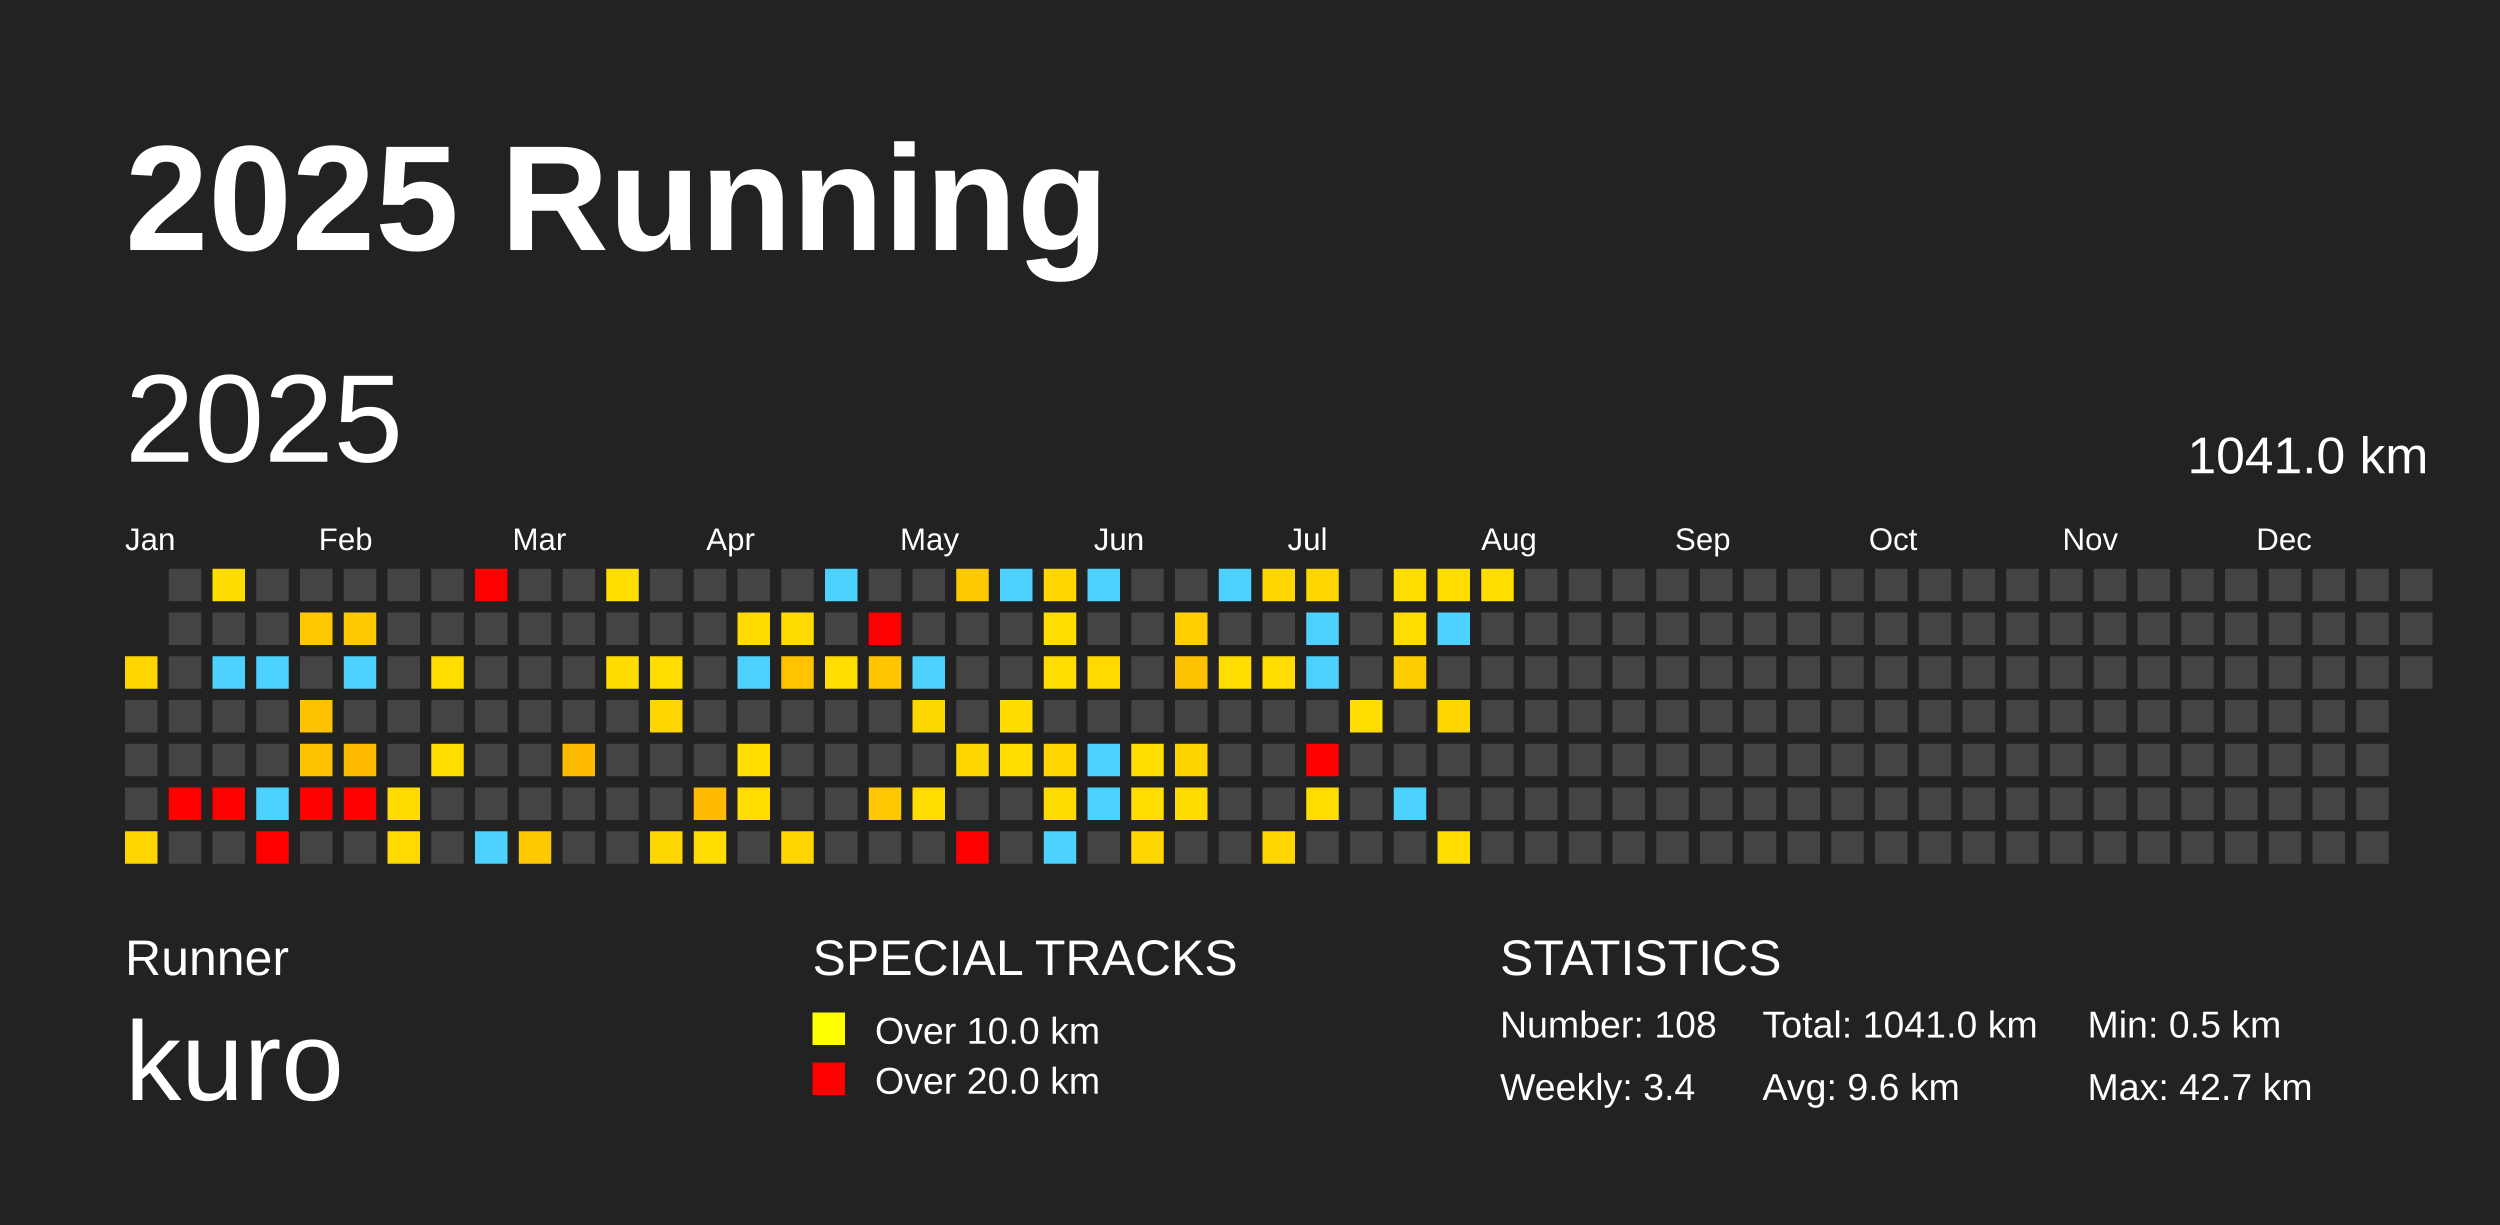
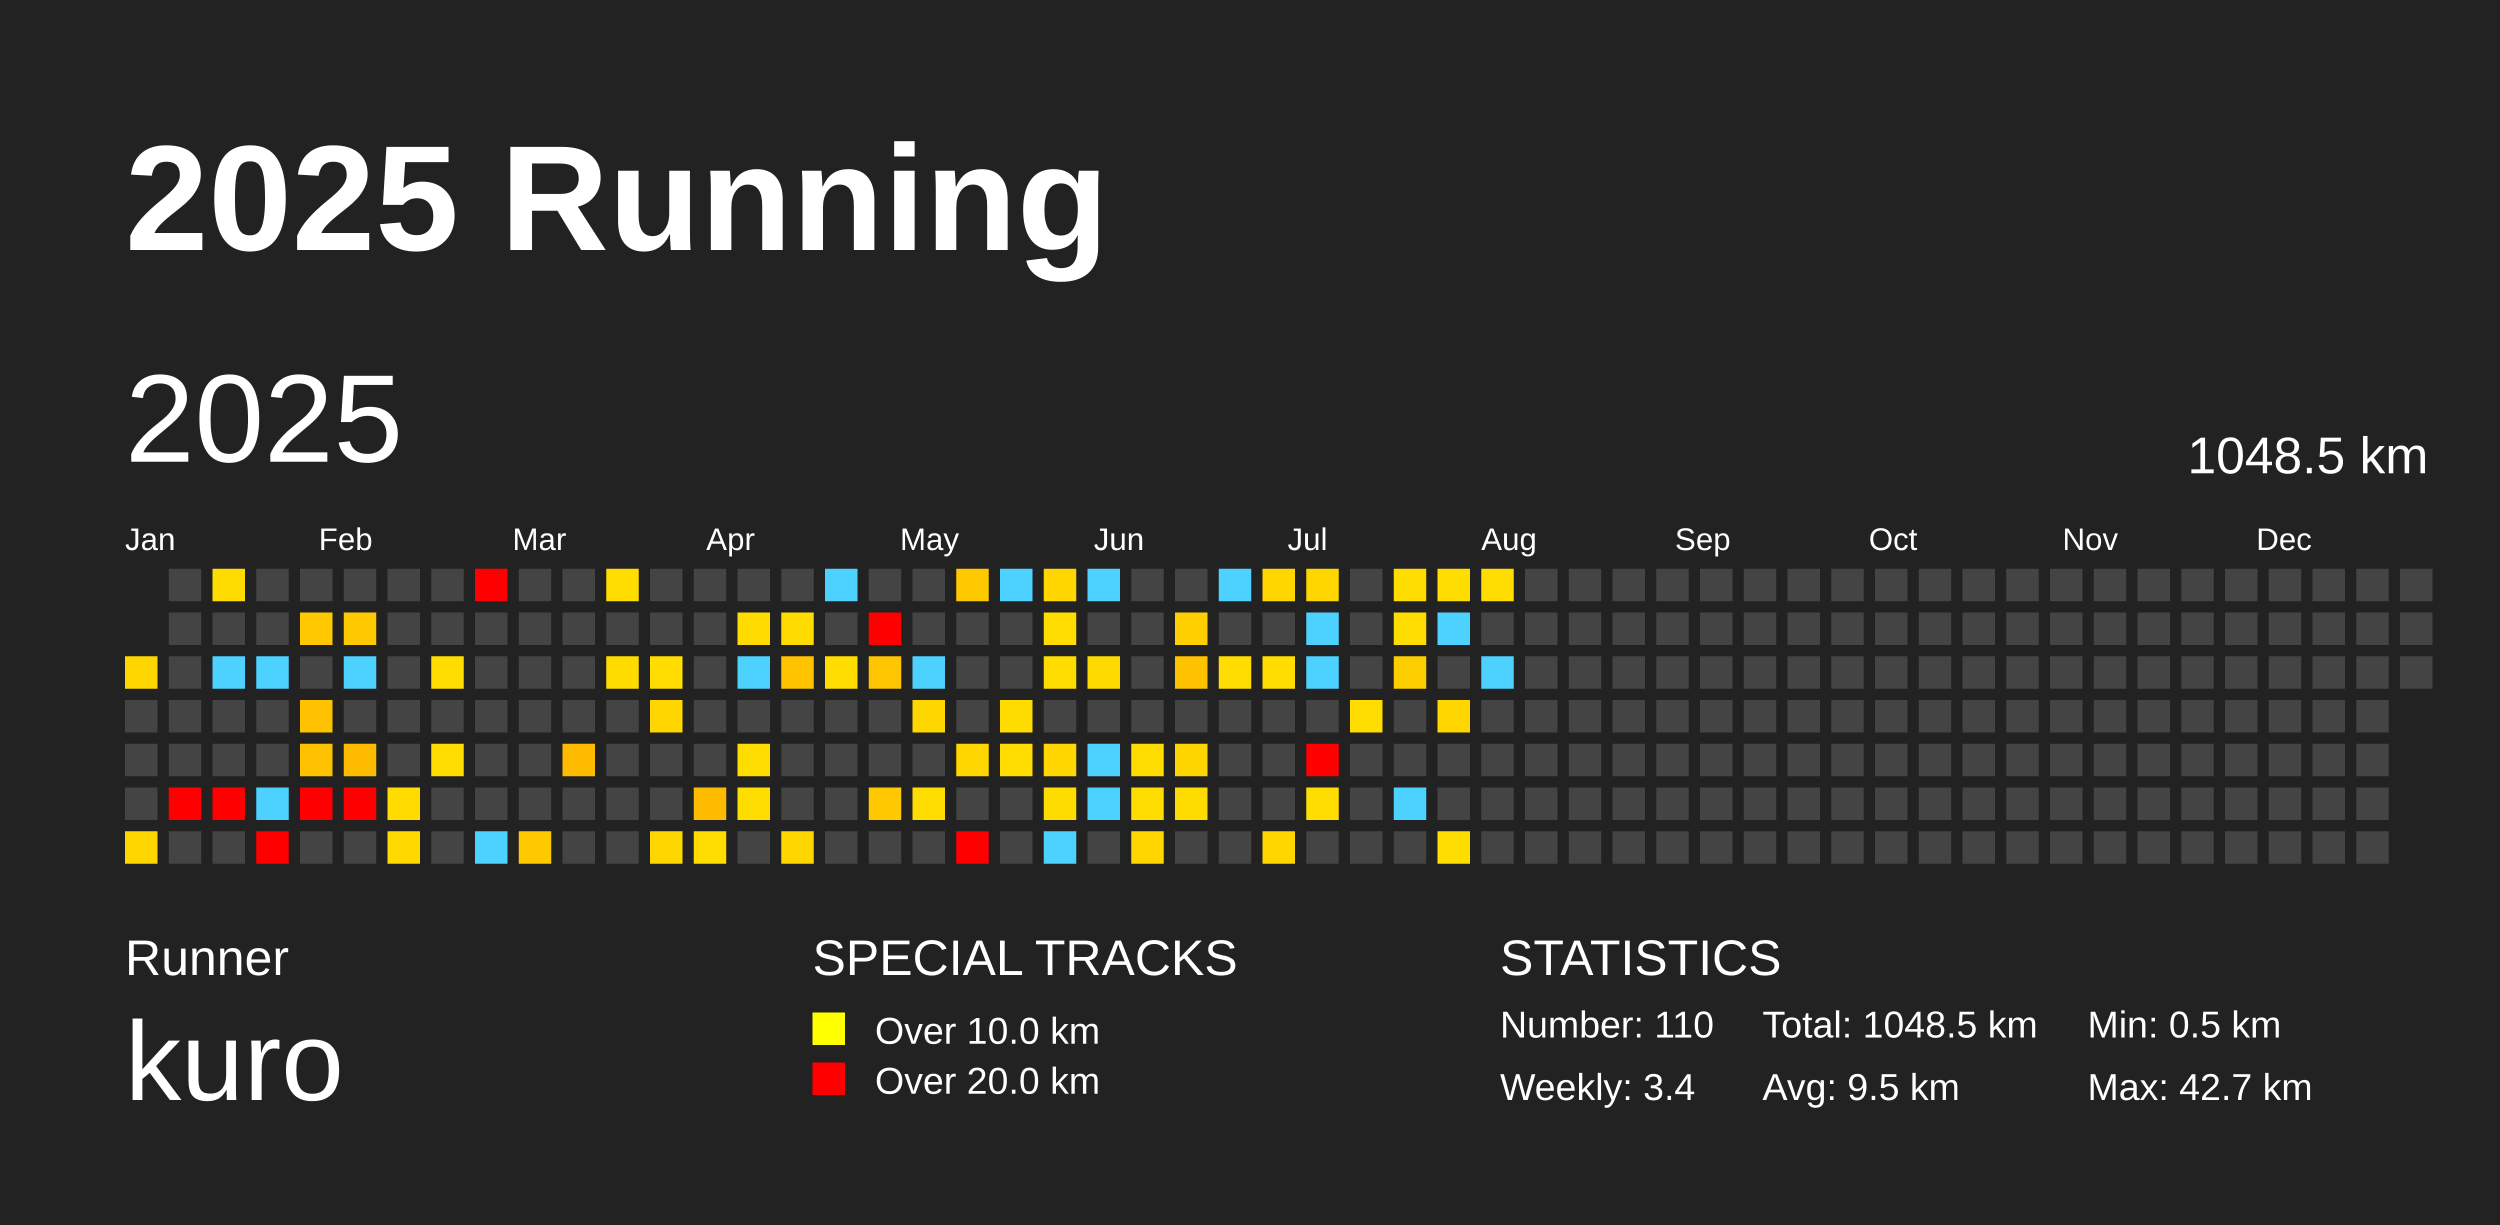
<svg xmlns="http://www.w3.org/2000/svg" baseProfile="full" height="98mm" version="1.1" viewBox="0,0,200,98" width="200mm">
  <defs />
  <rect fill="#222222" height="98" width="200" x="0" y="0" />
  <text fill="#FFFFFF" style="font-size:12px; font-family:Arial; font-weight:bold;" x="10" y="20">2025 Running</text>
  <text fill="#FFFFFF" style="font-size:4px; font-family:Arial" x="10" y="78">Runner</text>
  <text fill="#FFFFFF" style="font-size:9px; font-family:Arial" x="10" y="88">kuro</text>
  <text fill="#FFFFFF" style="font-size:4px; font-family:Arial" x="65" y="78">SPECIAL TRACKS</text>
  <rect fill="yellow" height="2.6" width="2.6" x="65" y="81" />
  <text fill="#FFFFFF" style="font-size:3px; font-family:Arial" x="70" y="83.5">Over 10.0 km</text>
  <rect fill="red" height="2.6" width="2.6" x="65" y="85" />
  <text fill="#FFFFFF" style="font-size:3px; font-family:Arial" x="70" y="87.5">Over 20.0 km</text>
  <text fill="#FFFFFF" style="font-size:4px; font-family:Arial" x="120" y="78">STATISTICS</text>
-   <text fill="#FFFFFF" style="font-size:3px; font-family:Arial" x="120" y="83">Number: 108</text>
+   <text fill="#FFFFFF" style="font-size:3px; font-family:Arial" x="120" y="83">Number: 110</text>
  <text fill="#FFFFFF" style="font-size:3px; font-family:Arial" x="120" y="88">Weekly: 3.4</text>
-   <text fill="#FFFFFF" style="font-size:3px; font-family:Arial" x="141" y="83">Total: 1041.0 km</text>
-   <text fill="#FFFFFF" style="font-size:3px; font-family:Arial" x="141" y="88">Avg: 9.6 km</text>
+   <text fill="#FFFFFF" style="font-size:3px; font-family:Arial" x="141" y="83">Total: 1048.5 km</text>
+   <text fill="#FFFFFF" style="font-size:3px; font-family:Arial" x="141" y="88">Avg: 9.5 km</text>
  <text fill="#FFFFFF" style="font-size:3px; font-family:Arial" x="167" y="83">Min: 0.5 km</text>
  <text fill="#FFFFFF" style="font-size:3px; font-family:Arial" x="167" y="88">Max: 42.7 km</text>
  <text dominant-baseline="hanging" fill="#FFFFFF" style="font-size:10.0px; font-family:Arial;" x="10" y="30">2025</text>
-   <text dominant-baseline="hanging" fill="#FFFFFF" style="font-size:4.125px; font-family:Arial;" x="175" y="35">1041.0 km</text>
+   <text dominant-baseline="hanging" fill="#FFFFFF" style="font-size:4.125px; font-family:Arial;" x="175" y="35">1048.5 km</text>
  <text fill="#FFFFFF" style="font-size:2.5px; font-family:Arial" x="10.0" y="44">Jan</text>
  <text fill="#FFFFFF" style="font-size:2.5px; font-family:Arial" x="25.5" y="44">Feb</text>
  <text fill="#FFFFFF" style="font-size:2.5px; font-family:Arial" x="41.0" y="44">Mar</text>
  <text fill="#FFFFFF" style="font-size:2.5px; font-family:Arial" x="56.5" y="44">Apr</text>
  <text fill="#FFFFFF" style="font-size:2.5px; font-family:Arial" x="72.0" y="44">May</text>
  <text fill="#FFFFFF" style="font-size:2.5px; font-family:Arial" x="87.5" y="44">Jun</text>
  <text fill="#FFFFFF" style="font-size:2.5px; font-family:Arial" x="103.0" y="44">Jul</text>
  <text fill="#FFFFFF" style="font-size:2.5px; font-family:Arial" x="118.5" y="44">Aug</text>
  <text fill="#FFFFFF" style="font-size:2.5px; font-family:Arial" x="134.0" y="44">Sep</text>
  <text fill="#FFFFFF" style="font-size:2.5px; font-family:Arial" x="149.5" y="44">Oct</text>
  <text fill="#FFFFFF" style="font-size:2.5px; font-family:Arial" x="165.0" y="44">Nov</text>
  <text fill="#FFFFFF" style="font-size:2.5px; font-family:Arial" x="180.5" y="44">Dec</text>
  <rect fill="#ffd600" height="2.6" width="2.6" x="10.0" y="52.5" />
  <rect fill="#444444" height="2.6" width="2.6" x="10.0" y="56.0" />
  <rect fill="#444444" height="2.6" width="2.6" x="10.0" y="59.5" />
  <rect fill="#444444" height="2.6" width="2.6" x="10.0" y="63.0" />
  <rect fill="#ffd600" height="2.6" width="2.6" x="10.0" y="66.5" />
  <rect fill="#444444" height="2.6" width="2.6" x="13.5" y="45.5" />
  <rect fill="#444444" height="2.6" width="2.6" x="13.5" y="49.0" />
  <rect fill="#444444" height="2.6" width="2.6" x="13.5" y="52.5" />
  <rect fill="#444444" height="2.6" width="2.6" x="13.5" y="56.0" />
  <rect fill="#444444" height="2.6" width="2.6" x="13.5" y="59.5" />
  <rect fill="red" height="2.6" width="2.6" x="13.5" y="63.0" />
  <rect fill="#444444" height="2.6" width="2.6" x="13.5" y="66.5" />
  <rect fill="#ffdc00" height="2.6" width="2.6" x="17.0" y="45.5" />
  <rect fill="#444444" height="2.6" width="2.6" x="17.0" y="49.0" />
  <rect fill="#4dd2ff" height="2.6" width="2.6" x="17.0" y="52.5" />
  <rect fill="#444444" height="2.6" width="2.6" x="17.0" y="56.0" />
  <rect fill="#444444" height="2.6" width="2.6" x="17.0" y="59.5" />
  <rect fill="red" height="2.6" width="2.6" x="17.0" y="63.0" />
  <rect fill="#444444" height="2.6" width="2.6" x="17.0" y="66.5" />
  <rect fill="#444444" height="2.6" width="2.6" x="20.5" y="45.5" />
  <rect fill="#444444" height="2.6" width="2.6" x="20.5" y="49.0" />
  <rect fill="#4dd2ff" height="2.6" width="2.6" x="20.5" y="52.5" />
  <rect fill="#444444" height="2.6" width="2.6" x="20.5" y="56.0" />
  <rect fill="#444444" height="2.6" width="2.6" x="20.5" y="59.5" />
  <rect fill="#4dd2ff" height="2.6" width="2.6" x="20.5" y="63.0" />
  <rect fill="red" height="2.6" width="2.6" x="20.5" y="66.5" />
  <rect fill="#444444" height="2.6" width="2.6" x="24.0" y="45.5" />
  <rect fill="#ffc800" height="2.6" width="2.6" x="24.0" y="49.0" />
  <rect fill="#444444" height="2.6" width="2.6" x="24.0" y="52.5" />
  <rect fill="#ffc200" height="2.6" width="2.6" x="24.0" y="56.0" />
  <rect fill="#ffc200" height="2.6" width="2.6" x="24.0" y="59.5" />
  <rect fill="red" height="2.6" width="2.6" x="24.0" y="63.0" />
  <rect fill="#444444" height="2.6" width="2.6" x="24.0" y="66.5" />
  <rect fill="#444444" height="2.6" width="2.6" x="27.5" y="45.5" />
  <rect fill="#ffc900" height="2.6" width="2.6" x="27.5" y="49.0" />
  <rect fill="#4dd2ff" height="2.6" width="2.6" x="27.5" y="52.5" />
  <rect fill="#444444" height="2.6" width="2.6" x="27.5" y="56.0" />
  <rect fill="#ffbb00" height="2.6" width="2.6" x="27.5" y="59.5" />
  <rect fill="red" height="2.6" width="2.6" x="27.5" y="63.0" />
  <rect fill="#444444" height="2.6" width="2.6" x="27.5" y="66.5" />
  <rect fill="#444444" height="2.6" width="2.6" x="31.0" y="45.5" />
  <rect fill="#444444" height="2.6" width="2.6" x="31.0" y="49.0" />
  <rect fill="#444444" height="2.6" width="2.6" x="31.0" y="52.5" />
  <rect fill="#444444" height="2.6" width="2.6" x="31.0" y="56.0" />
  <rect fill="#444444" height="2.6" width="2.6" x="31.0" y="59.5" />
  <rect fill="#ffdb00" height="2.6" width="2.6" x="31.0" y="63.0" />
  <rect fill="#ffd900" height="2.6" width="2.6" x="31.0" y="66.5" />
  <rect fill="#444444" height="2.6" width="2.6" x="34.5" y="45.5" />
  <rect fill="#444444" height="2.6" width="2.6" x="34.5" y="49.0" />
  <rect fill="#ffdd00" height="2.6" width="2.6" x="34.5" y="52.5" />
  <rect fill="#444444" height="2.6" width="2.6" x="34.5" y="56.0" />
  <rect fill="#ffdd00" height="2.6" width="2.6" x="34.5" y="59.5" />
  <rect fill="#444444" height="2.6" width="2.6" x="34.5" y="63.0" />
  <rect fill="#444444" height="2.6" width="2.6" x="34.5" y="66.5" />
  <rect fill="red" height="2.6" width="2.6" x="38.0" y="45.5" />
  <rect fill="#444444" height="2.6" width="2.6" x="38.0" y="49.0" />
  <rect fill="#444444" height="2.6" width="2.6" x="38.0" y="52.5" />
  <rect fill="#444444" height="2.6" width="2.6" x="38.0" y="56.0" />
  <rect fill="#444444" height="2.6" width="2.6" x="38.0" y="59.5" />
  <rect fill="#444444" height="2.6" width="2.6" x="38.0" y="63.0" />
  <rect fill="#4dd2ff" height="2.6" width="2.6" x="38.0" y="66.5" />
  <rect fill="#444444" height="2.6" width="2.6" x="41.5" y="45.5" />
  <rect fill="#444444" height="2.6" width="2.6" x="41.5" y="49.0" />
  <rect fill="#444444" height="2.6" width="2.6" x="41.5" y="52.5" />
  <rect fill="#444444" height="2.6" width="2.6" x="41.5" y="56.0" />
  <rect fill="#444444" height="2.6" width="2.6" x="41.5" y="59.5" />
  <rect fill="#444444" height="2.6" width="2.6" x="41.5" y="63.0" />
  <rect fill="#ffc900" height="2.6" width="2.6" x="41.5" y="66.5" />
  <rect fill="#444444" height="2.6" width="2.6" x="45.0" y="45.5" />
  <rect fill="#444444" height="2.6" width="2.6" x="45.0" y="49.0" />
  <rect fill="#444444" height="2.6" width="2.6" x="45.0" y="52.5" />
  <rect fill="#444444" height="2.6" width="2.6" x="45.0" y="56.0" />
  <rect fill="#ffbb00" height="2.6" width="2.6" x="45.0" y="59.5" />
  <rect fill="#444444" height="2.6" width="2.6" x="45.0" y="63.0" />
  <rect fill="#444444" height="2.6" width="2.6" x="45.0" y="66.5" />
  <rect fill="#ffdd00" height="2.6" width="2.6" x="48.5" y="45.5" />
  <rect fill="#444444" height="2.6" width="2.6" x="48.5" y="49.0" />
  <rect fill="#ffdc00" height="2.6" width="2.6" x="48.5" y="52.5" />
  <rect fill="#444444" height="2.6" width="2.6" x="48.5" y="56.0" />
  <rect fill="#444444" height="2.6" width="2.6" x="48.5" y="59.5" />
  <rect fill="#444444" height="2.6" width="2.6" x="48.5" y="63.0" />
  <rect fill="#444444" height="2.6" width="2.6" x="48.5" y="66.5" />
  <rect fill="#444444" height="2.6" width="2.6" x="52.0" y="45.5" />
  <rect fill="#444444" height="2.6" width="2.6" x="52.0" y="49.0" />
  <rect fill="#ffdd00" height="2.6" width="2.6" x="52.0" y="52.5" />
  <rect fill="#ffd600" height="2.6" width="2.6" x="52.0" y="56.0" />
  <rect fill="#444444" height="2.6" width="2.6" x="52.0" y="59.5" />
  <rect fill="#444444" height="2.6" width="2.6" x="52.0" y="63.0" />
  <rect fill="#ffd700" height="2.6" width="2.6" x="52.0" y="66.5" />
  <rect fill="#444444" height="2.6" width="2.6" x="55.5" y="45.5" />
  <rect fill="#444444" height="2.6" width="2.6" x="55.5" y="49.0" />
  <rect fill="#444444" height="2.6" width="2.6" x="55.5" y="52.5" />
  <rect fill="#444444" height="2.6" width="2.6" x="55.5" y="56.0" />
  <rect fill="#444444" height="2.6" width="2.6" x="55.5" y="59.5" />
  <rect fill="#ffbb00" height="2.6" width="2.6" x="55.5" y="63.0" />
  <rect fill="#ffdd00" height="2.6" width="2.6" x="55.5" y="66.5" />
  <rect fill="#444444" height="2.6" width="2.6" x="59.0" y="45.5" />
  <rect fill="#ffdb00" height="2.6" width="2.6" x="59.0" y="49.0" />
  <rect fill="#4dd2ff" height="2.6" width="2.6" x="59.0" y="52.5" />
  <rect fill="#444444" height="2.6" width="2.6" x="59.0" y="56.0" />
  <rect fill="#ffdd00" height="2.6" width="2.6" x="59.0" y="59.5" />
  <rect fill="#ffdd00" height="2.6" width="2.6" x="59.0" y="63.0" />
  <rect fill="#444444" height="2.6" width="2.6" x="59.0" y="66.5" />
  <rect fill="#444444" height="2.6" width="2.6" x="62.5" y="45.5" />
  <rect fill="#ffdb00" height="2.6" width="2.6" x="62.5" y="49.0" />
  <rect fill="#ffc300" height="2.6" width="2.6" x="62.5" y="52.5" />
  <rect fill="#444444" height="2.6" width="2.6" x="62.5" y="56.0" />
  <rect fill="#444444" height="2.6" width="2.6" x="62.5" y="59.5" />
  <rect fill="#444444" height="2.6" width="2.6" x="62.5" y="63.0" />
  <rect fill="#ffd600" height="2.6" width="2.6" x="62.5" y="66.5" />
  <rect fill="#4dd2ff" height="2.6" width="2.6" x="66.0" y="45.5" />
  <rect fill="#444444" height="2.6" width="2.6" x="66.0" y="49.0" />
  <rect fill="#ffdd00" height="2.6" width="2.6" x="66.0" y="52.5" />
  <rect fill="#444444" height="2.6" width="2.6" x="66.0" y="56.0" />
  <rect fill="#444444" height="2.6" width="2.6" x="66.0" y="59.5" />
  <rect fill="#444444" height="2.6" width="2.6" x="66.0" y="63.0" />
  <rect fill="#444444" height="2.6" width="2.6" x="66.0" y="66.5" />
  <rect fill="#444444" height="2.6" width="2.6" x="69.5" y="45.5" />
  <rect fill="red" height="2.6" width="2.6" x="69.5" y="49.0" />
  <rect fill="#ffc500" height="2.6" width="2.6" x="69.5" y="52.5" />
  <rect fill="#444444" height="2.6" width="2.6" x="69.5" y="56.0" />
  <rect fill="#444444" height="2.6" width="2.6" x="69.5" y="59.5" />
  <rect fill="#ffc800" height="2.6" width="2.6" x="69.5" y="63.0" />
  <rect fill="#444444" height="2.6" width="2.6" x="69.5" y="66.5" />
  <rect fill="#444444" height="2.6" width="2.6" x="73.0" y="45.5" />
  <rect fill="#444444" height="2.6" width="2.6" x="73.0" y="49.0" />
  <rect fill="#4dd2ff" height="2.6" width="2.6" x="73.0" y="52.5" />
  <rect fill="#ffd700" height="2.6" width="2.6" x="73.0" y="56.0" />
  <rect fill="#444444" height="2.6" width="2.6" x="73.0" y="59.5" />
  <rect fill="#ffdd00" height="2.6" width="2.6" x="73.0" y="63.0" />
  <rect fill="#444444" height="2.6" width="2.6" x="73.0" y="66.5" />
  <rect fill="#ffc900" height="2.6" width="2.6" x="76.5" y="45.5" />
  <rect fill="#444444" height="2.6" width="2.6" x="76.5" y="49.0" />
  <rect fill="#444444" height="2.6" width="2.6" x="76.5" y="52.5" />
  <rect fill="#444444" height="2.6" width="2.6" x="76.5" y="56.0" />
  <rect fill="#ffd600" height="2.6" width="2.6" x="76.5" y="59.5" />
  <rect fill="#444444" height="2.6" width="2.6" x="76.5" y="63.0" />
  <rect fill="red" height="2.6" width="2.6" x="76.5" y="66.5" />
  <rect fill="#4dd2ff" height="2.6" width="2.6" x="80.0" y="45.5" />
  <rect fill="#444444" height="2.6" width="2.6" x="80.0" y="49.0" />
  <rect fill="#444444" height="2.6" width="2.6" x="80.0" y="52.5" />
  <rect fill="#ffdc00" height="2.6" width="2.6" x="80.0" y="56.0" />
  <rect fill="#ffdd00" height="2.6" width="2.6" x="80.0" y="59.5" />
  <rect fill="#444444" height="2.6" width="2.6" x="80.0" y="63.0" />
  <rect fill="#444444" height="2.6" width="2.6" x="80.0" y="66.5" />
  <rect fill="#ffd600" height="2.6" width="2.6" x="83.5" y="45.5" />
  <rect fill="#ffdd00" height="2.6" width="2.6" x="83.5" y="49.0" />
  <rect fill="#ffdd00" height="2.6" width="2.6" x="83.5" y="52.5" />
  <rect fill="#444444" height="2.6" width="2.6" x="83.5" y="56.0" />
  <rect fill="#ffd600" height="2.6" width="2.6" x="83.5" y="59.5" />
  <rect fill="#ffdc00" height="2.6" width="2.6" x="83.5" y="63.0" />
  <rect fill="#4dd2ff" height="2.6" width="2.6" x="83.5" y="66.5" />
  <rect fill="#4dd2ff" height="2.6" width="2.6" x="87.0" y="45.5" />
  <rect fill="#444444" height="2.6" width="2.6" x="87.0" y="49.0" />
  <rect fill="#ffda00" height="2.6" width="2.6" x="87.0" y="52.5" />
  <rect fill="#444444" height="2.6" width="2.6" x="87.0" y="56.0" />
  <rect fill="#4dd2ff" height="2.6" width="2.6" x="87.0" y="59.5" />
  <rect fill="#4dd2ff" height="2.6" width="2.6" x="87.0" y="63.0" />
  <rect fill="#444444" height="2.6" width="2.6" x="87.0" y="66.5" />
  <rect fill="#444444" height="2.6" width="2.6" x="90.5" y="45.5" />
  <rect fill="#444444" height="2.6" width="2.6" x="90.5" y="49.0" />
  <rect fill="#444444" height="2.6" width="2.6" x="90.5" y="52.5" />
  <rect fill="#444444" height="2.6" width="2.6" x="90.5" y="56.0" />
  <rect fill="#ffdd00" height="2.6" width="2.6" x="90.5" y="59.5" />
  <rect fill="#ffdd00" height="2.6" width="2.6" x="90.5" y="63.0" />
  <rect fill="#ffd600" height="2.6" width="2.6" x="90.5" y="66.5" />
  <rect fill="#444444" height="2.6" width="2.6" x="94.0" y="45.5" />
  <rect fill="#ffcf00" height="2.6" width="2.6" x="94.0" y="49.0" />
  <rect fill="#ffc200" height="2.6" width="2.6" x="94.0" y="52.5" />
  <rect fill="#444444" height="2.6" width="2.6" x="94.0" y="56.0" />
  <rect fill="#ffd500" height="2.6" width="2.6" x="94.0" y="59.5" />
  <rect fill="#ffdc00" height="2.6" width="2.6" x="94.0" y="63.0" />
  <rect fill="#444444" height="2.6" width="2.6" x="94.0" y="66.5" />
  <rect fill="#4dd2ff" height="2.6" width="2.6" x="97.5" y="45.5" />
  <rect fill="#444444" height="2.6" width="2.6" x="97.5" y="49.0" />
  <rect fill="#ffdd00" height="2.6" width="2.6" x="97.5" y="52.5" />
  <rect fill="#444444" height="2.6" width="2.6" x="97.5" y="56.0" />
  <rect fill="#444444" height="2.6" width="2.6" x="97.5" y="59.5" />
  <rect fill="#444444" height="2.6" width="2.6" x="97.5" y="63.0" />
  <rect fill="#444444" height="2.6" width="2.6" x="97.5" y="66.5" />
  <rect fill="#ffd600" height="2.6" width="2.6" x="101.0" y="45.5" />
  <rect fill="#444444" height="2.6" width="2.6" x="101.0" y="49.0" />
  <rect fill="#ffdd00" height="2.6" width="2.6" x="101.0" y="52.5" />
  <rect fill="#444444" height="2.6" width="2.6" x="101.0" y="56.0" />
  <rect fill="#444444" height="2.6" width="2.6" x="101.0" y="59.5" />
  <rect fill="#444444" height="2.6" width="2.6" x="101.0" y="63.0" />
  <rect fill="#ffd600" height="2.6" width="2.6" x="101.0" y="66.5" />
  <rect fill="#ffd600" height="2.6" width="2.6" x="104.5" y="45.5" />
  <rect fill="#4dd2ff" height="2.6" width="2.6" x="104.5" y="49.0" />
  <rect fill="#4dd2ff" height="2.6" width="2.6" x="104.5" y="52.5" />
  <rect fill="#444444" height="2.6" width="2.6" x="104.5" y="56.0" />
  <rect fill="red" height="2.6" width="2.6" x="104.5" y="59.5" />
  <rect fill="#ffdd00" height="2.6" width="2.6" x="104.5" y="63.0" />
  <rect fill="#444444" height="2.6" width="2.6" x="104.5" y="66.5" />
  <rect fill="#444444" height="2.6" width="2.6" x="108.0" y="45.5" />
  <rect fill="#444444" height="2.6" width="2.6" x="108.0" y="49.0" />
  <rect fill="#444444" height="2.6" width="2.6" x="108.0" y="52.5" />
  <rect fill="#ffdd00" height="2.6" width="2.6" x="108.0" y="56.0" />
  <rect fill="#444444" height="2.6" width="2.6" x="108.0" y="59.5" />
  <rect fill="#444444" height="2.6" width="2.6" x="108.0" y="63.0" />
  <rect fill="#444444" height="2.6" width="2.6" x="108.0" y="66.5" />
  <rect fill="#ffdd00" height="2.6" width="2.6" x="111.5" y="45.5" />
  <rect fill="#ffdd00" height="2.6" width="2.6" x="111.5" y="49.0" />
  <rect fill="#ffce00" height="2.6" width="2.6" x="111.5" y="52.5" />
  <rect fill="#444444" height="2.6" width="2.6" x="111.5" y="56.0" />
  <rect fill="#444444" height="2.6" width="2.6" x="111.5" y="59.5" />
  <rect fill="#4dd2ff" height="2.6" width="2.6" x="111.5" y="63.0" />
  <rect fill="#444444" height="2.6" width="2.6" x="111.5" y="66.5" />
  <rect fill="#ffdd00" height="2.6" width="2.6" x="115.0" y="45.5" />
  <rect fill="#4dd2ff" height="2.6" width="2.6" x="115.0" y="49.0" />
  <rect fill="#444444" height="2.6" width="2.6" x="115.0" y="52.5" />
  <rect fill="#ffd600" height="2.6" width="2.6" x="115.0" y="56.0" />
  <rect fill="#444444" height="2.6" width="2.6" x="115.0" y="59.5" />
  <rect fill="#444444" height="2.6" width="2.6" x="115.0" y="63.0" />
  <rect fill="#ffdd00" height="2.6" width="2.6" x="115.0" y="66.5" />
  <rect fill="#ffdd00" height="2.6" width="2.6" x="118.5" y="45.5" />
  <rect fill="#444444" height="2.6" width="2.6" x="118.5" y="49.0" />
-   <rect fill="#444444" height="2.6" width="2.6" x="118.5" y="52.5" />
+   <rect fill="#4dd2ff" height="2.6" width="2.6" x="118.5" y="52.5" />
  <rect fill="#444444" height="2.6" width="2.6" x="118.5" y="56.0" />
  <rect fill="#444444" height="2.6" width="2.6" x="118.5" y="59.5" />
  <rect fill="#444444" height="2.6" width="2.6" x="118.5" y="63.0" />
  <rect fill="#444444" height="2.6" width="2.6" x="118.5" y="66.5" />
  <rect fill="#444444" height="2.6" width="2.6" x="122.0" y="45.5" />
  <rect fill="#444444" height="2.6" width="2.6" x="122.0" y="49.0" />
  <rect fill="#444444" height="2.6" width="2.6" x="122.0" y="52.5" />
  <rect fill="#444444" height="2.6" width="2.6" x="122.0" y="56.0" />
  <rect fill="#444444" height="2.6" width="2.6" x="122.0" y="59.5" />
  <rect fill="#444444" height="2.6" width="2.6" x="122.0" y="63.0" />
  <rect fill="#444444" height="2.6" width="2.6" x="122.0" y="66.5" />
  <rect fill="#444444" height="2.6" width="2.6" x="125.5" y="45.5" />
  <rect fill="#444444" height="2.6" width="2.6" x="125.5" y="49.0" />
  <rect fill="#444444" height="2.6" width="2.6" x="125.5" y="52.5" />
  <rect fill="#444444" height="2.6" width="2.6" x="125.5" y="56.0" />
  <rect fill="#444444" height="2.6" width="2.6" x="125.5" y="59.5" />
  <rect fill="#444444" height="2.6" width="2.6" x="125.5" y="63.0" />
  <rect fill="#444444" height="2.6" width="2.6" x="125.5" y="66.5" />
  <rect fill="#444444" height="2.6" width="2.6" x="129.0" y="45.5" />
  <rect fill="#444444" height="2.6" width="2.6" x="129.0" y="49.0" />
  <rect fill="#444444" height="2.6" width="2.6" x="129.0" y="52.5" />
  <rect fill="#444444" height="2.6" width="2.6" x="129.0" y="56.0" />
  <rect fill="#444444" height="2.6" width="2.6" x="129.0" y="59.5" />
  <rect fill="#444444" height="2.6" width="2.6" x="129.0" y="63.0" />
  <rect fill="#444444" height="2.6" width="2.6" x="129.0" y="66.5" />
  <rect fill="#444444" height="2.6" width="2.6" x="132.5" y="45.5" />
  <rect fill="#444444" height="2.6" width="2.6" x="132.5" y="49.0" />
  <rect fill="#444444" height="2.6" width="2.6" x="132.5" y="52.5" />
  <rect fill="#444444" height="2.6" width="2.6" x="132.5" y="56.0" />
  <rect fill="#444444" height="2.6" width="2.6" x="132.5" y="59.5" />
  <rect fill="#444444" height="2.6" width="2.6" x="132.5" y="63.0" />
  <rect fill="#444444" height="2.6" width="2.6" x="132.5" y="66.5" />
  <rect fill="#444444" height="2.6" width="2.6" x="136.0" y="45.5" />
  <rect fill="#444444" height="2.6" width="2.6" x="136.0" y="49.0" />
  <rect fill="#444444" height="2.6" width="2.6" x="136.0" y="52.5" />
  <rect fill="#444444" height="2.6" width="2.6" x="136.0" y="56.0" />
  <rect fill="#444444" height="2.6" width="2.6" x="136.0" y="59.5" />
  <rect fill="#444444" height="2.6" width="2.6" x="136.0" y="63.0" />
  <rect fill="#444444" height="2.6" width="2.6" x="136.0" y="66.5" />
  <rect fill="#444444" height="2.6" width="2.6" x="139.5" y="45.5" />
  <rect fill="#444444" height="2.6" width="2.6" x="139.5" y="49.0" />
  <rect fill="#444444" height="2.6" width="2.6" x="139.5" y="52.5" />
  <rect fill="#444444" height="2.6" width="2.6" x="139.5" y="56.0" />
  <rect fill="#444444" height="2.6" width="2.6" x="139.5" y="59.5" />
  <rect fill="#444444" height="2.6" width="2.6" x="139.5" y="63.0" />
  <rect fill="#444444" height="2.6" width="2.6" x="139.5" y="66.5" />
  <rect fill="#444444" height="2.6" width="2.6" x="143.0" y="45.5" />
  <rect fill="#444444" height="2.6" width="2.6" x="143.0" y="49.0" />
  <rect fill="#444444" height="2.6" width="2.6" x="143.0" y="52.5" />
  <rect fill="#444444" height="2.6" width="2.6" x="143.0" y="56.0" />
  <rect fill="#444444" height="2.6" width="2.6" x="143.0" y="59.5" />
  <rect fill="#444444" height="2.6" width="2.6" x="143.0" y="63.0" />
  <rect fill="#444444" height="2.6" width="2.6" x="143.0" y="66.5" />
  <rect fill="#444444" height="2.6" width="2.6" x="146.5" y="45.5" />
  <rect fill="#444444" height="2.6" width="2.6" x="146.5" y="49.0" />
  <rect fill="#444444" height="2.6" width="2.6" x="146.5" y="52.5" />
  <rect fill="#444444" height="2.6" width="2.6" x="146.5" y="56.0" />
  <rect fill="#444444" height="2.6" width="2.6" x="146.5" y="59.5" />
  <rect fill="#444444" height="2.6" width="2.6" x="146.5" y="63.0" />
  <rect fill="#444444" height="2.6" width="2.6" x="146.5" y="66.5" />
  <rect fill="#444444" height="2.6" width="2.6" x="150.0" y="45.5" />
  <rect fill="#444444" height="2.6" width="2.6" x="150.0" y="49.0" />
  <rect fill="#444444" height="2.6" width="2.6" x="150.0" y="52.5" />
  <rect fill="#444444" height="2.6" width="2.6" x="150.0" y="56.0" />
  <rect fill="#444444" height="2.6" width="2.6" x="150.0" y="59.5" />
  <rect fill="#444444" height="2.6" width="2.6" x="150.0" y="63.0" />
  <rect fill="#444444" height="2.6" width="2.6" x="150.0" y="66.5" />
  <rect fill="#444444" height="2.6" width="2.6" x="153.5" y="45.5" />
  <rect fill="#444444" height="2.6" width="2.6" x="153.5" y="49.0" />
  <rect fill="#444444" height="2.6" width="2.6" x="153.5" y="52.5" />
  <rect fill="#444444" height="2.6" width="2.6" x="153.5" y="56.0" />
  <rect fill="#444444" height="2.6" width="2.6" x="153.5" y="59.5" />
  <rect fill="#444444" height="2.6" width="2.6" x="153.5" y="63.0" />
  <rect fill="#444444" height="2.6" width="2.6" x="153.5" y="66.5" />
  <rect fill="#444444" height="2.6" width="2.6" x="157.0" y="45.5" />
  <rect fill="#444444" height="2.6" width="2.6" x="157.0" y="49.0" />
  <rect fill="#444444" height="2.6" width="2.6" x="157.0" y="52.5" />
  <rect fill="#444444" height="2.6" width="2.6" x="157.0" y="56.0" />
  <rect fill="#444444" height="2.6" width="2.6" x="157.0" y="59.5" />
  <rect fill="#444444" height="2.6" width="2.6" x="157.0" y="63.0" />
  <rect fill="#444444" height="2.6" width="2.6" x="157.0" y="66.5" />
  <rect fill="#444444" height="2.6" width="2.6" x="160.5" y="45.5" />
  <rect fill="#444444" height="2.6" width="2.6" x="160.5" y="49.0" />
  <rect fill="#444444" height="2.6" width="2.6" x="160.5" y="52.5" />
  <rect fill="#444444" height="2.6" width="2.6" x="160.5" y="56.0" />
  <rect fill="#444444" height="2.6" width="2.6" x="160.5" y="59.5" />
  <rect fill="#444444" height="2.6" width="2.6" x="160.5" y="63.0" />
  <rect fill="#444444" height="2.6" width="2.6" x="160.5" y="66.5" />
  <rect fill="#444444" height="2.6" width="2.6" x="164.0" y="45.5" />
  <rect fill="#444444" height="2.6" width="2.6" x="164.0" y="49.0" />
  <rect fill="#444444" height="2.6" width="2.6" x="164.0" y="52.5" />
  <rect fill="#444444" height="2.6" width="2.6" x="164.0" y="56.0" />
  <rect fill="#444444" height="2.6" width="2.6" x="164.0" y="59.5" />
  <rect fill="#444444" height="2.6" width="2.6" x="164.0" y="63.0" />
  <rect fill="#444444" height="2.6" width="2.6" x="164.0" y="66.5" />
  <rect fill="#444444" height="2.6" width="2.6" x="167.5" y="45.5" />
  <rect fill="#444444" height="2.6" width="2.6" x="167.5" y="49.0" />
  <rect fill="#444444" height="2.6" width="2.6" x="167.5" y="52.5" />
  <rect fill="#444444" height="2.6" width="2.6" x="167.5" y="56.0" />
  <rect fill="#444444" height="2.6" width="2.6" x="167.5" y="59.5" />
  <rect fill="#444444" height="2.6" width="2.6" x="167.5" y="63.0" />
  <rect fill="#444444" height="2.6" width="2.6" x="167.5" y="66.5" />
  <rect fill="#444444" height="2.6" width="2.6" x="171.0" y="45.5" />
  <rect fill="#444444" height="2.6" width="2.6" x="171.0" y="49.0" />
  <rect fill="#444444" height="2.6" width="2.6" x="171.0" y="52.5" />
  <rect fill="#444444" height="2.6" width="2.6" x="171.0" y="56.0" />
  <rect fill="#444444" height="2.6" width="2.6" x="171.0" y="59.5" />
  <rect fill="#444444" height="2.6" width="2.6" x="171.0" y="63.0" />
  <rect fill="#444444" height="2.6" width="2.6" x="171.0" y="66.5" />
  <rect fill="#444444" height="2.6" width="2.6" x="174.5" y="45.5" />
  <rect fill="#444444" height="2.6" width="2.6" x="174.5" y="49.0" />
  <rect fill="#444444" height="2.6" width="2.6" x="174.5" y="52.5" />
  <rect fill="#444444" height="2.6" width="2.6" x="174.5" y="56.0" />
  <rect fill="#444444" height="2.6" width="2.6" x="174.5" y="59.5" />
  <rect fill="#444444" height="2.6" width="2.6" x="174.5" y="63.0" />
  <rect fill="#444444" height="2.6" width="2.6" x="174.5" y="66.5" />
  <rect fill="#444444" height="2.6" width="2.6" x="178.0" y="45.5" />
  <rect fill="#444444" height="2.6" width="2.6" x="178.0" y="49.0" />
  <rect fill="#444444" height="2.6" width="2.6" x="178.0" y="52.5" />
  <rect fill="#444444" height="2.6" width="2.6" x="178.0" y="56.0" />
  <rect fill="#444444" height="2.6" width="2.6" x="178.0" y="59.5" />
  <rect fill="#444444" height="2.6" width="2.6" x="178.0" y="63.0" />
  <rect fill="#444444" height="2.6" width="2.6" x="178.0" y="66.5" />
  <rect fill="#444444" height="2.6" width="2.6" x="181.5" y="45.5" />
  <rect fill="#444444" height="2.6" width="2.6" x="181.5" y="49.0" />
  <rect fill="#444444" height="2.6" width="2.6" x="181.5" y="52.5" />
  <rect fill="#444444" height="2.6" width="2.6" x="181.5" y="56.0" />
  <rect fill="#444444" height="2.6" width="2.6" x="181.5" y="59.5" />
  <rect fill="#444444" height="2.6" width="2.6" x="181.5" y="63.0" />
  <rect fill="#444444" height="2.6" width="2.6" x="181.5" y="66.5" />
  <rect fill="#444444" height="2.6" width="2.6" x="185.0" y="45.5" />
  <rect fill="#444444" height="2.6" width="2.6" x="185.0" y="49.0" />
  <rect fill="#444444" height="2.6" width="2.6" x="185.0" y="52.5" />
  <rect fill="#444444" height="2.6" width="2.6" x="185.0" y="56.0" />
  <rect fill="#444444" height="2.6" width="2.6" x="185.0" y="59.5" />
  <rect fill="#444444" height="2.6" width="2.6" x="185.0" y="63.0" />
  <rect fill="#444444" height="2.6" width="2.6" x="185.0" y="66.5" />
  <rect fill="#444444" height="2.6" width="2.6" x="188.5" y="45.5" />
  <rect fill="#444444" height="2.6" width="2.6" x="188.5" y="49.0" />
  <rect fill="#444444" height="2.6" width="2.6" x="188.5" y="52.5" />
  <rect fill="#444444" height="2.6" width="2.6" x="188.5" y="56.0" />
  <rect fill="#444444" height="2.6" width="2.6" x="188.5" y="59.5" />
  <rect fill="#444444" height="2.6" width="2.6" x="188.5" y="63.0" />
  <rect fill="#444444" height="2.6" width="2.6" x="188.5" y="66.5" />
  <rect fill="#444444" height="2.6" width="2.6" x="192.0" y="45.5" />
  <rect fill="#444444" height="2.6" width="2.6" x="192.0" y="49.0" />
  <rect fill="#444444" height="2.6" width="2.6" x="192.0" y="52.5" />
</svg>
